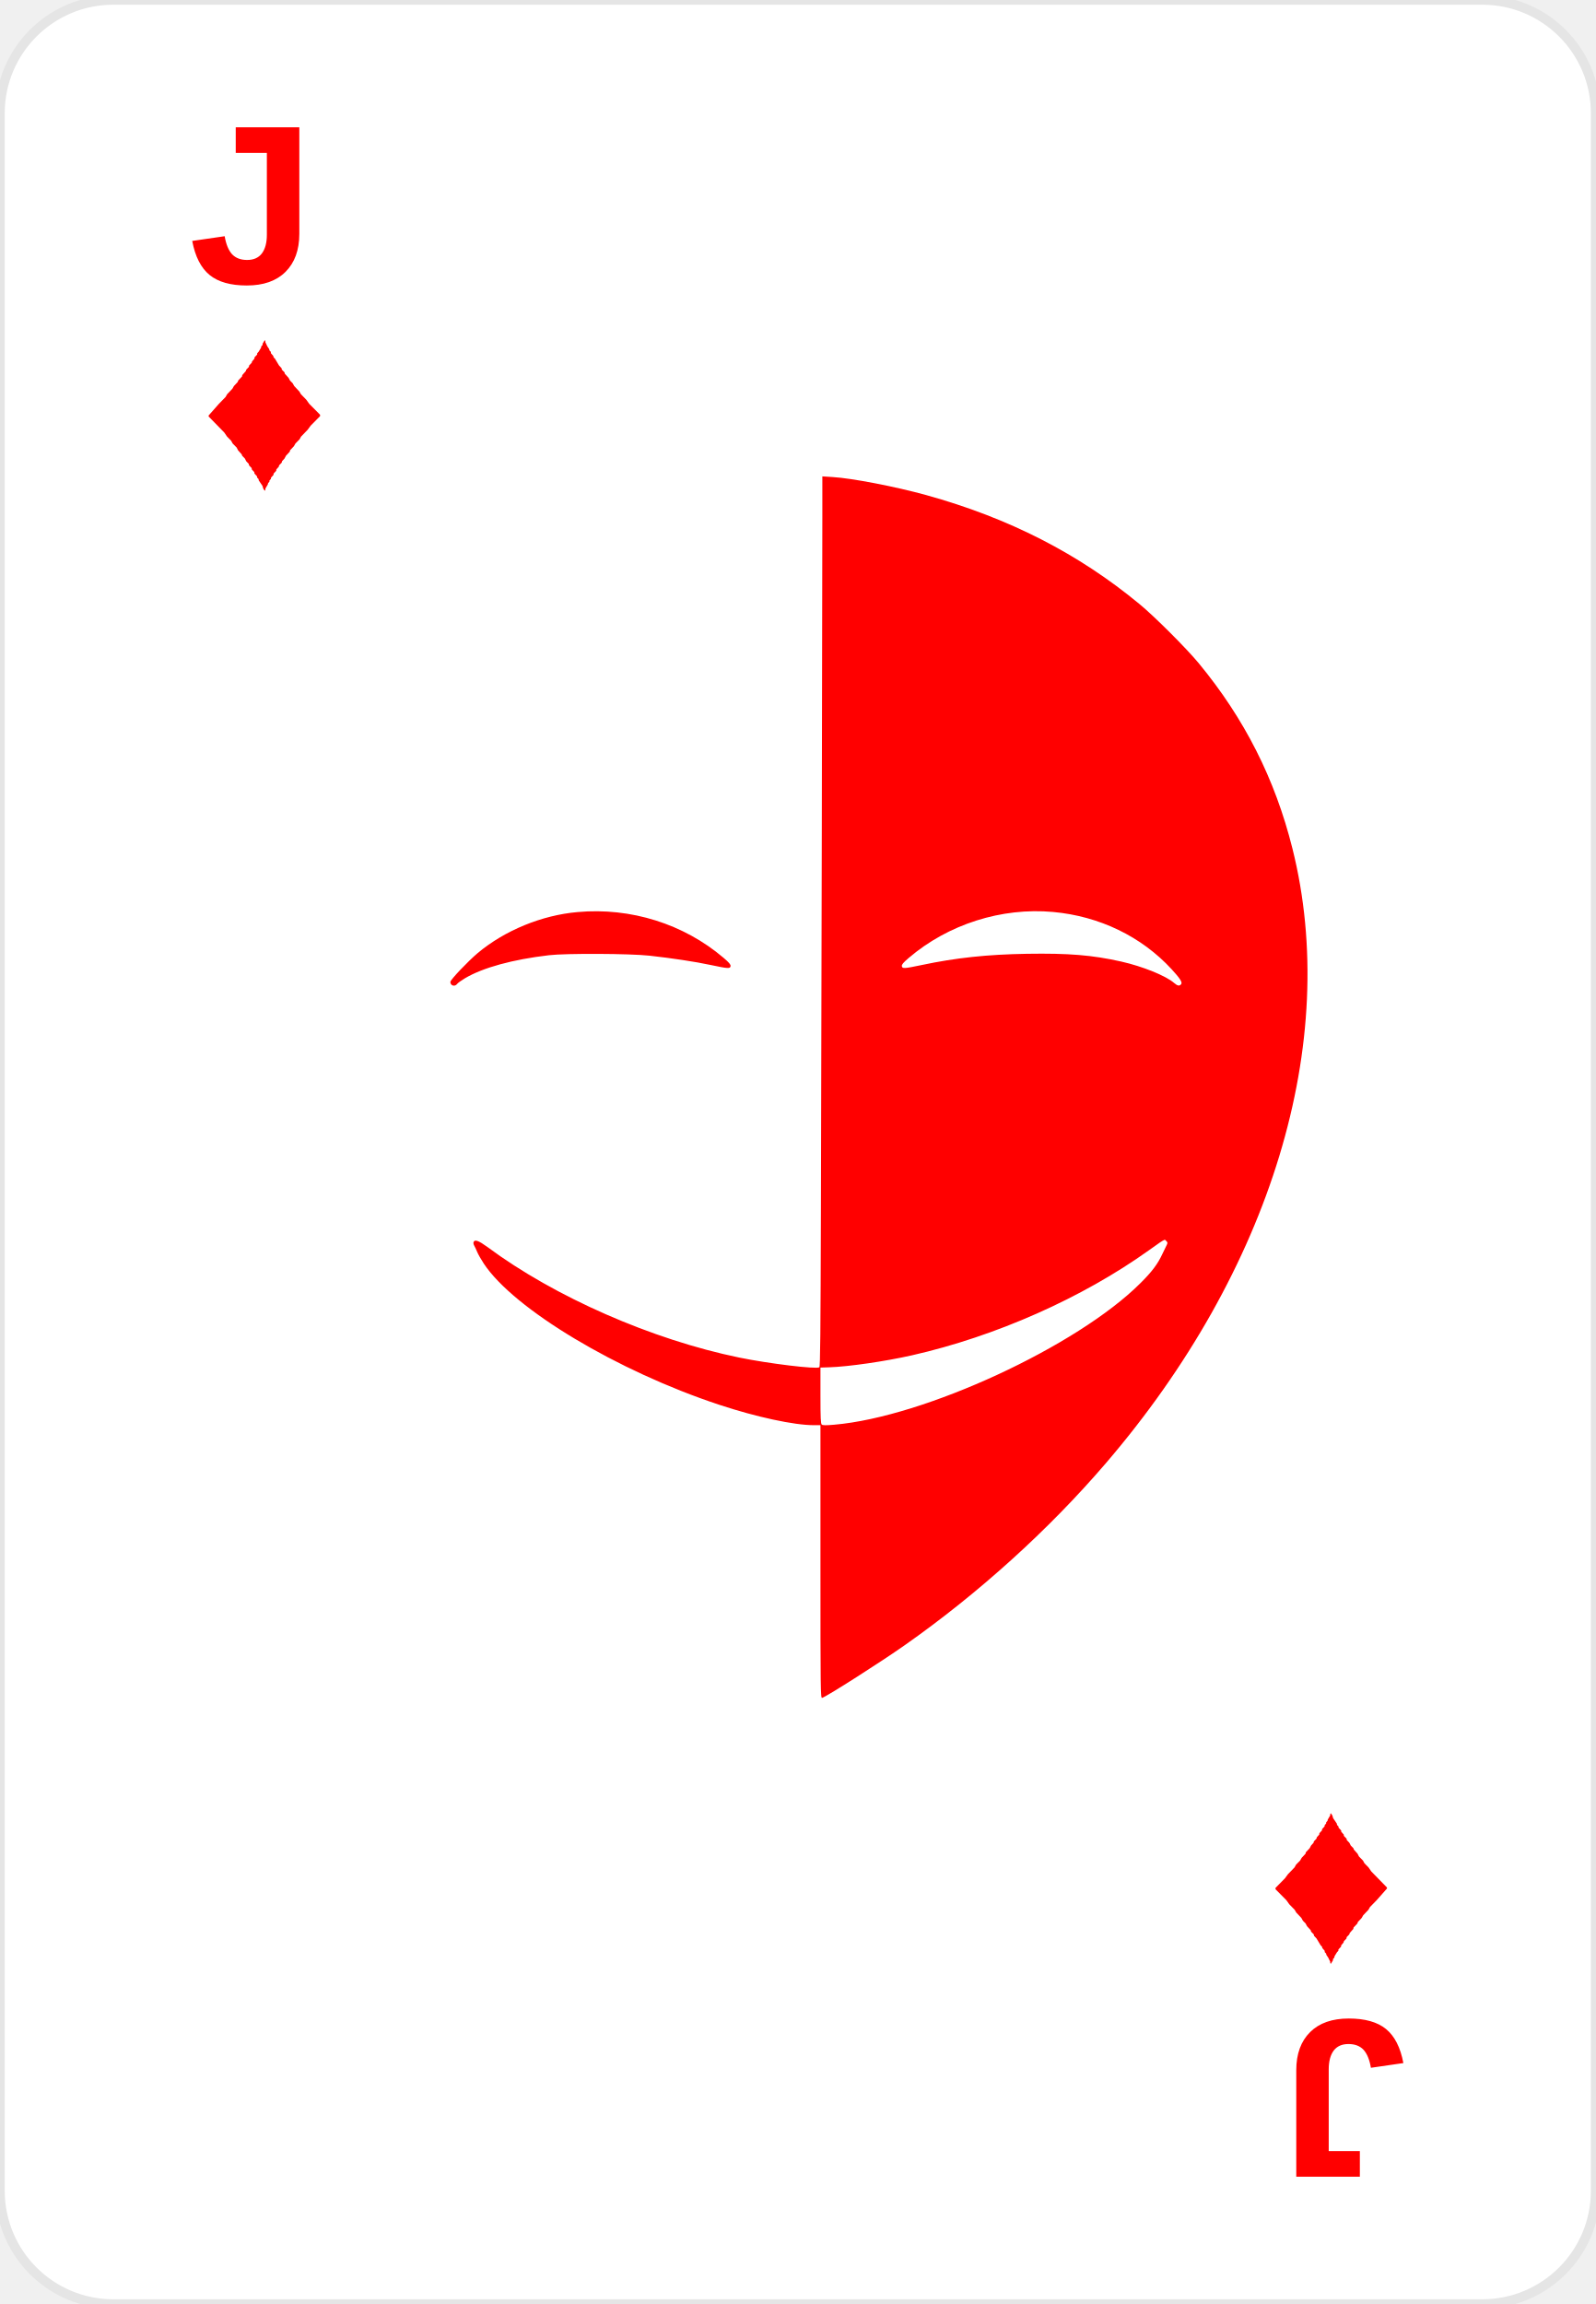
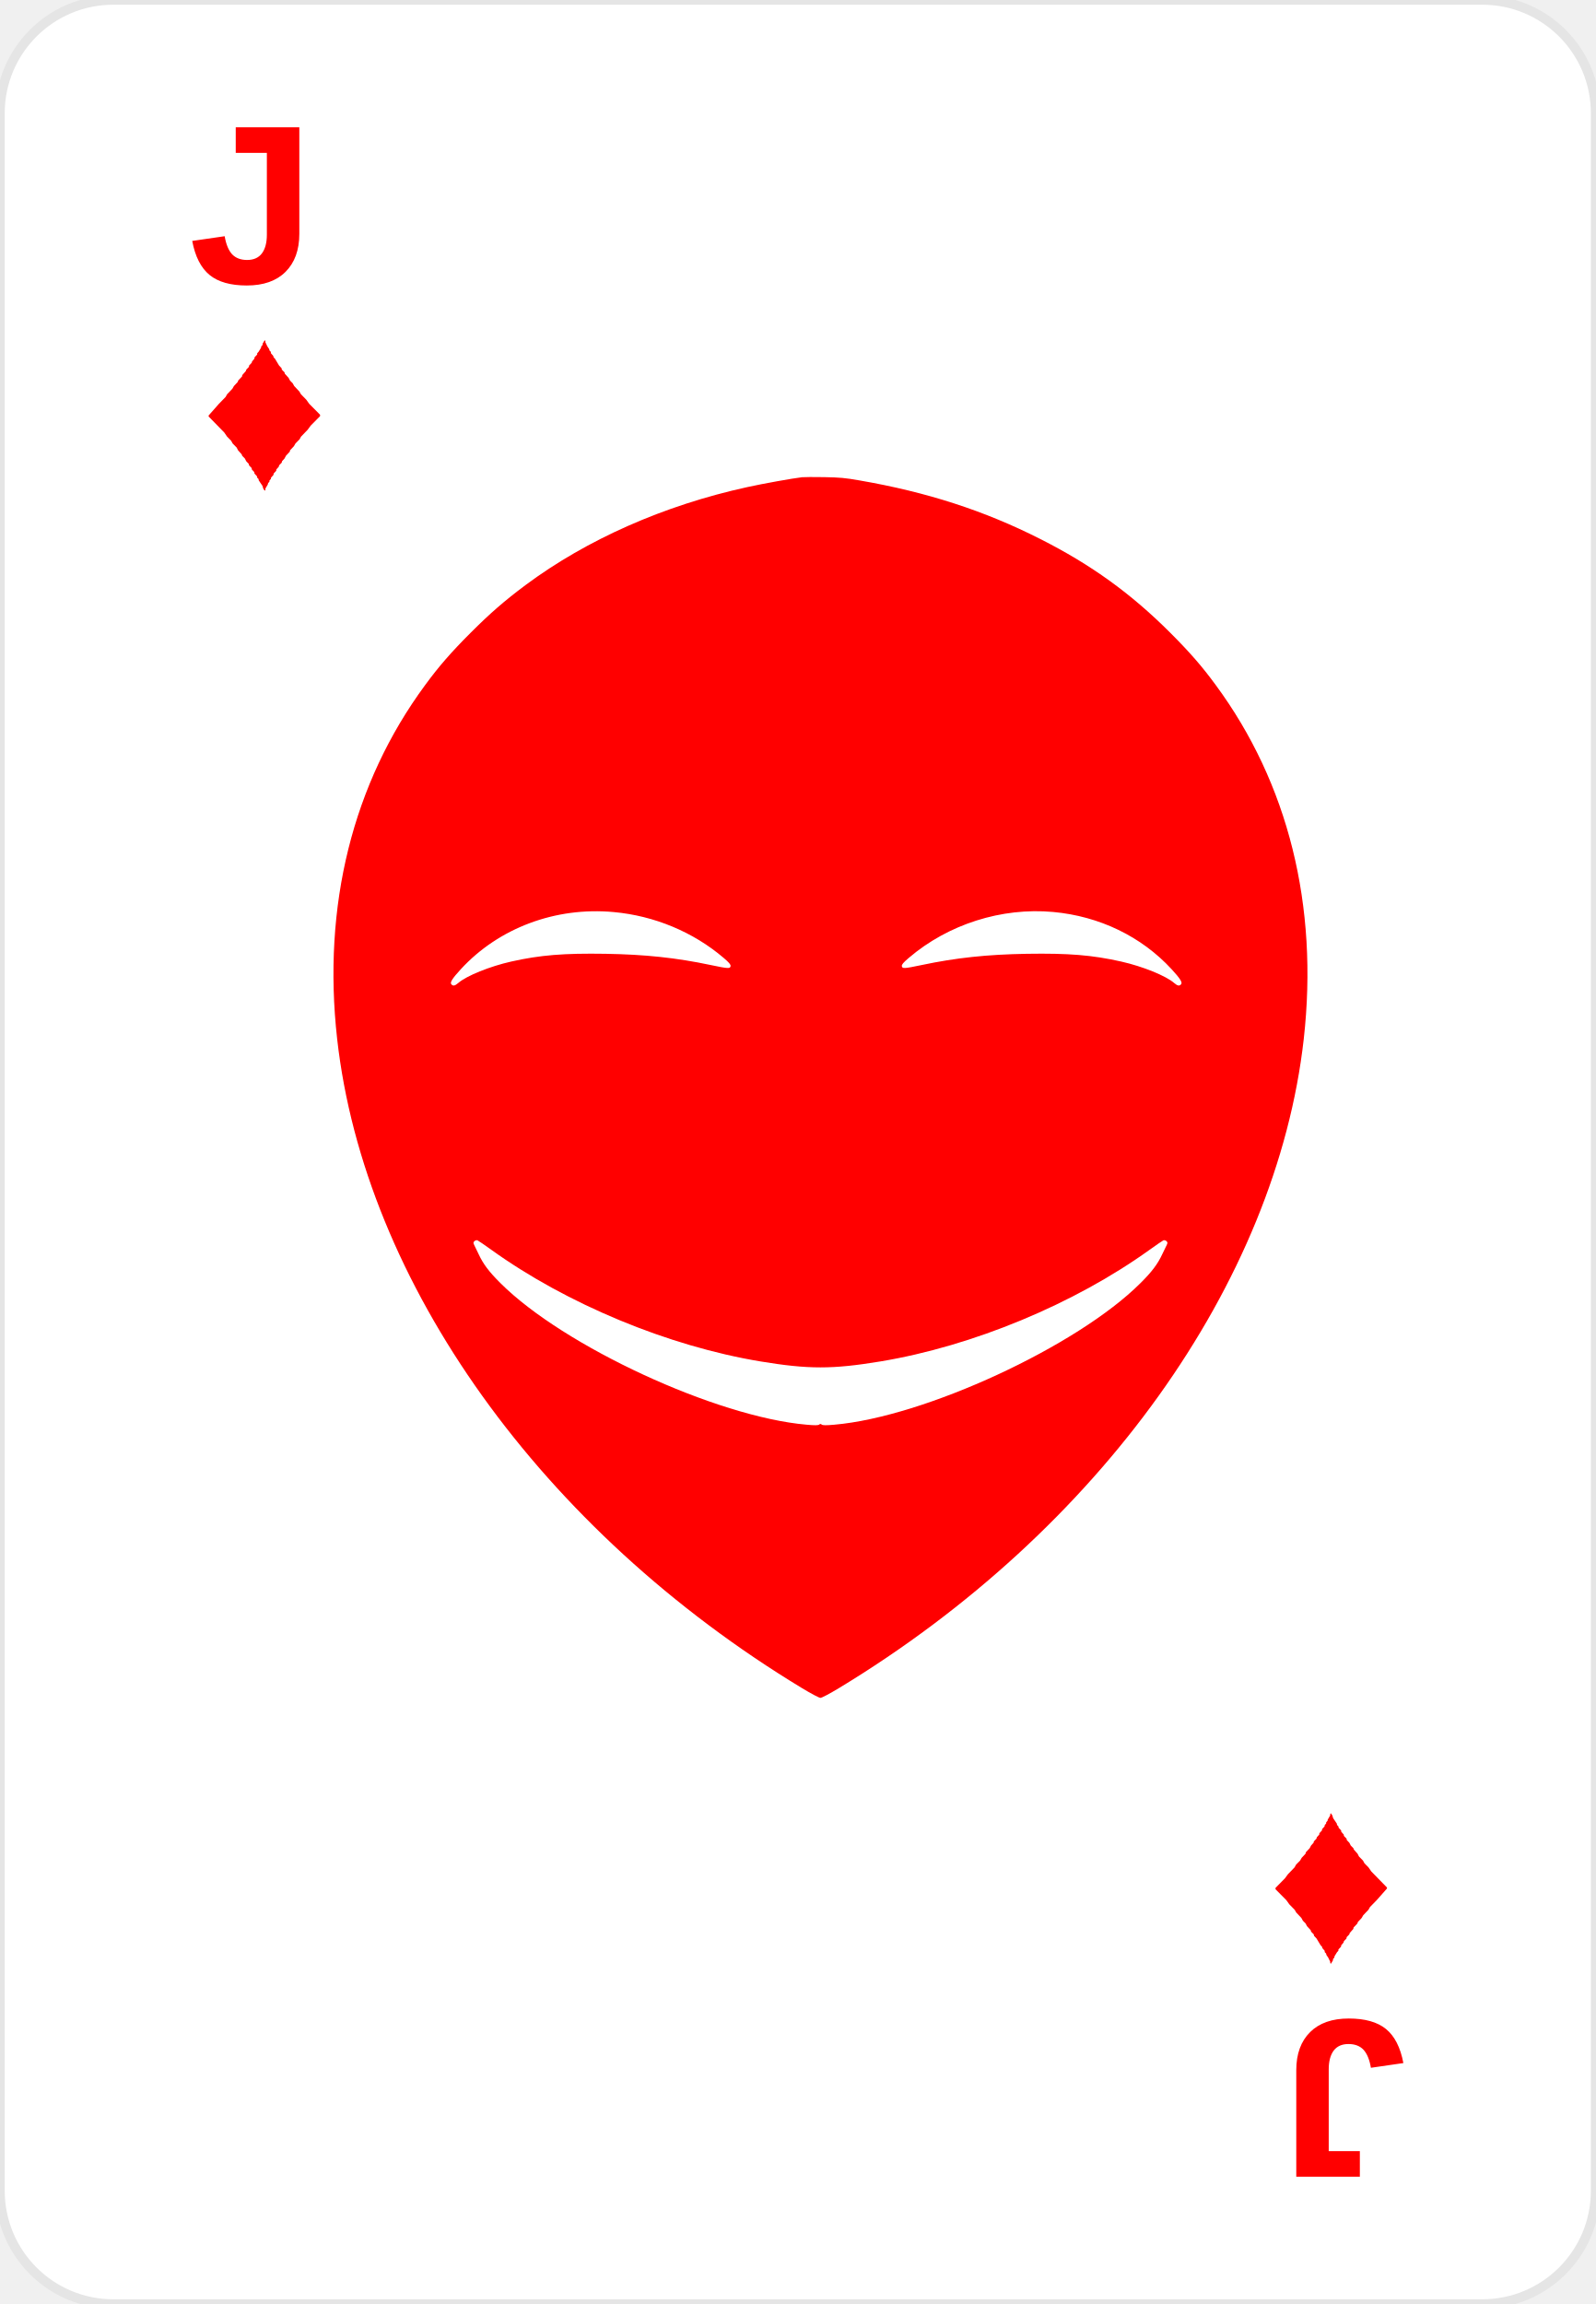
<svg xmlns="http://www.w3.org/2000/svg" width="169" height="244" viewBox="0 0 169 244" fill="none">
  <rect width="169" height="244" rx="12" fill="white" stroke="#E5E5E5" />
  <g transform="translate(20, 30)">
    <text font-family="Arial" font-size="24" font-weight="bold" fill="#FF0000">J</text>
    <g transform="translate(8, 14) scale(0.8)">
      <path d="M-7.377,-0.001 L-6.014,-1.545 L-5.131,-2.45 L-4.928,-2.812 L-4.236,-3.537 L-4.028,-3.899 L-3.519,-4.442 L-3.467,-4.623 L-2.954,-5.166 L-2.925,-5.347 L-2.445,-5.89 L-2.395,-6.071 L-2.043,-6.433 L-2.018,-6.614 L-1.675,-6.976 L-1.627,-7.157 L-1.319,-7.519 L-1.298,-7.7 L-0.953,-8.062 L-0.944,-8.243 L-0.77,-8.424 L-0.437,-8.967 L-0.408,-9.148 L-0.238,-9.329 L-0.227,-9.51 L0.045,-9.961 L0.131,-9.872 L0.135,-9.691 L0.398,-9.148 L0.642,-8.786 L0.678,-8.605 L0.859,-8.424 L0.867,-8.243 L1.18,-7.881 L1.222,-7.7 L1.402,-7.519 L1.947,-6.614 L2.284,-6.252 L2.311,-6.071 L2.669,-5.709 L2.71,-5.528 L3.205,-4.985 L3.396,-4.623 L3.753,-4.261 L3.951,-3.899 L4.632,-3.175 L4.844,-2.812 L5.551,-2.088 L5.939,-1.545 L7.376,-0.097 L7.377,0.084 L6.129,1.351 L5.73,1.894 L4.857,2.799 L4.655,3.161 L4.12,3.704 L3.913,4.066 L3.403,4.609 L3.367,4.79 L2.858,5.334 L2.669,5.696 L2.34,6.058 L2.301,6.239 L1.954,6.601 L1.91,6.782 L1.585,7.144 L1.569,7.325 L1.229,7.687 L1.208,7.868 L0.882,8.23 L0.859,8.411 L0.68,8.592 L0.665,8.773 L0.497,8.954 L0.456,9.135 L0.135,9.678 L0.134,9.859 L0.045,9.961 L-0.145,9.678 L-0.252,9.316 L-0.742,8.592 L-0.77,8.411 L-0.95,8.23 L-0.977,8.049 L-1.311,7.687 L-1.33,7.506 L-1.659,7.144 L-1.679,6.963 L-2.032,6.601 L-2.055,6.42 L-2.399,6.058 L-2.582,5.696 L-2.937,5.334 L-2.997,5.152 L-3.484,4.609 L-3.667,4.247 L-4.201,3.704 L-4.398,3.342 L-4.934,2.799 L-5.308,2.256 L-7.377,0.137 Z" fill="red" />
    </g>
  </g>
  <g transform="translate(149, 214) rotate(180)">
    <text font-family="Arial" font-size="24" font-weight="bold" fill="#FF0000">J</text>
    <g transform="translate(8, 14) scale(0.8)">
      <path d="M-7.377,-0.001 L-6.014,-1.545 L-5.131,-2.45 L-4.928,-2.812 L-4.236,-3.537 L-4.028,-3.899 L-3.519,-4.442 L-3.467,-4.623 L-2.954,-5.166 L-2.925,-5.347 L-2.445,-5.89 L-2.395,-6.071 L-2.043,-6.433 L-2.018,-6.614 L-1.675,-6.976 L-1.627,-7.157 L-1.319,-7.519 L-1.298,-7.7 L-0.953,-8.062 L-0.944,-8.243 L-0.77,-8.424 L-0.437,-8.967 L-0.408,-9.148 L-0.238,-9.329 L-0.227,-9.51 L0.045,-9.961 L0.131,-9.872 L0.135,-9.691 L0.398,-9.148 L0.642,-8.786 L0.678,-8.605 L0.859,-8.424 L0.867,-8.243 L1.18,-7.881 L1.222,-7.7 L1.402,-7.519 L1.947,-6.614 L2.284,-6.252 L2.311,-6.071 L2.669,-5.709 L2.71,-5.528 L3.205,-4.985 L3.396,-4.623 L3.753,-4.261 L3.951,-3.899 L4.632,-3.175 L4.844,-2.812 L5.551,-2.088 L5.939,-1.545 L7.376,-0.097 L7.377,0.084 L6.129,1.351 L5.73,1.894 L4.857,2.799 L4.655,3.161 L4.12,3.704 L3.913,4.066 L3.403,4.609 L3.367,4.79 L2.858,5.334 L2.669,5.696 L2.34,6.058 L2.301,6.239 L1.954,6.601 L1.91,6.782 L1.585,7.144 L1.569,7.325 L1.229,7.687 L1.208,7.868 L0.882,8.23 L0.859,8.411 L0.68,8.592 L0.665,8.773 L0.497,8.954 L0.456,9.135 L0.135,9.678 L0.134,9.859 L0.045,9.961 L-0.145,9.678 L-0.252,9.316 L-0.742,8.592 L-0.77,8.411 L-0.95,8.23 L-0.977,8.049 L-1.311,7.687 L-1.33,7.506 L-1.659,7.144 L-1.679,6.963 L-2.032,6.601 L-2.055,6.42 L-2.399,6.058 L-2.582,5.696 L-2.937,5.334 L-2.997,5.152 L-3.484,4.609 L-3.667,4.247 L-4.201,3.704 L-4.398,3.342 L-4.934,2.799 L-5.308,2.256 L-7.377,0.137 Z" fill="red" />
    </g>
  </g>
  <g transform="translate(84.5, 122)">
    <g transform="translate(-100, 75) scale(0.01, 0.01)">
      <g transform="translate(0, 2048) scale(1, -1)" fill="#FF0000" stroke="none">
-         <path d="M10260 16269 c0 -769 -10 -5562 -15 -7303 -4 -1347 -7 -1691 -17               -1698 -33 -22 -536 39 -848 103 -924 190 -1955 642 -2666 1170 -95 69 -136 84               -148 53 -4 -9 0 -26 7 -38 7 -12 21 -41 31 -66 10 -25 42 -81 71 -125 319               -481 1413 -1137 2493 -1494 390 -129 795 -217 1004 -216 l68 0 0 -1447 c0               -1374 1 -1447 18 -1441 62 23 620 379 872 556 782 549 1526 1222 2131 1927               1755 2045 2490 4467 1978 6512 -184 736 -508 1376 -993 1963 -129 156 -467               494 -626 625 -648 536 -1384 912 -2260 1155 -326 90 -787 179 -992 191 l-108               7 0 -434z m2445 -4179 c491 -45 935 -260 1254 -606 90 -98 117 -140 101 -159               -18 -22 -38 -18 -74 13 -87 76 -334 176 -561 227 -307 69 -559 89 -999 82               -419 -7 -750 -42 -1114 -119 -186 -39 -206 -40 -210 -11 -2 16 15 37 74 87               417 356 983 536 1529 486z m1199 -3486 c14 -14 14 -19 3 -42 -8 -15 -29 -58               -47 -97 -47 -102 -110 -186 -230 -305 -669 -669 -2288 -1418 -3244 -1500 -87               -8 -122 -7 -132 1 -11 9 -14 69 -14 308 l0 296 93 3 c201 6 589 62 877 127               887 201 1804 608 2510 1113 112 81 145 103 167 111 1 1 9 -6 17 -15z" />
-         <path d="M7668 12089 c-379 -33 -771 -194 -1058 -434 -103 -87 -290 -283 -290               -306 0 -40 48 -54 72 -21 7 10 45 37 83 60 191 113 505 199 890 244 177 21               858 18 1065 -5 234 -26 482 -63 650 -99 184 -39 204 -40 208 -11 2 16 -15 37               -74 87 -421 359 -983 536 -1546 485z" />
+         <path d="M10045 16694 c-97 -11 -415 -68 -582 -105 -881 -193 -1699 -555               -2348 -1038 -221 -165 -372 -296 -581 -505 -206 -206 -336 -355 -481 -553               -768 -1042 -1090 -2338 -932 -3748 290 -2582 2168 -5206 4924 -6875 96 -58               181 -103 195 -103 14 0 99 45 195 103 2756 1669 4634 4293 4924 6875 158 1410               -164 2706 -932 3748 -145 198 -275 347 -481 553 -417 417 -838 721 -1376 993               -591 300 -1202 498 -1915 621 -151 27 -211 32 -375 35 -107 2 -213 1 -235 -1z               m-1995 -4605 c430 -39 843 -211 1164 -485 59 -50 76 -71 74 -87 -4 -29 -24               -28 -210 11 -364 77 -695 112 -1114 119 -440 7 -692 -13 -999 -82 -227 -51               -474 -151 -561 -227 -36 -31 -56 -35 -74 -13 -16 19 11 61 101 159 402 437               1004 662 1619 605z m4655 1 c491 -45 935 -260 1254 -606 90 -98 117 -140 101               -159 -18 -22 -38 -18 -74 13 -87 76 -334 176 -561 227 -307 69 -559 89 -999               82 -419 -7 -750 -42 -1114 -119 -186 -39 -206 -40 -210 -11 -2 16 15 37 74 87               417 356 983 536 1529 486z m-5952 -3577 c798 -574 1874 -1021 2852 -1183 509               -84 761 -84 1270 0 978 162 2054 609 2852 1183 71 51 137 96 146 100 9 3 23               -1 32 -9 13 -13 13 -19 2 -42 -8 -15 -29 -58 -47 -97 -47 -102 -110 -186 -230               -305 -669 -669 -2288 -1418 -3244 -1500 -87 -8 -122 -7 -132 1 -11 9 -17 9               -28 0 -10 -8 -45 -9 -132 -1 -956 82 -2575 831 -3244 1500 -120 119 -183 203               -230 305 -18 39 -39 82 -47 97 -11 23 -11 29 2 42 9 8 23 12 32 9 9 -4 75 -49               146 -100z" />
      </g>
    </g>
  </g>
</svg>
